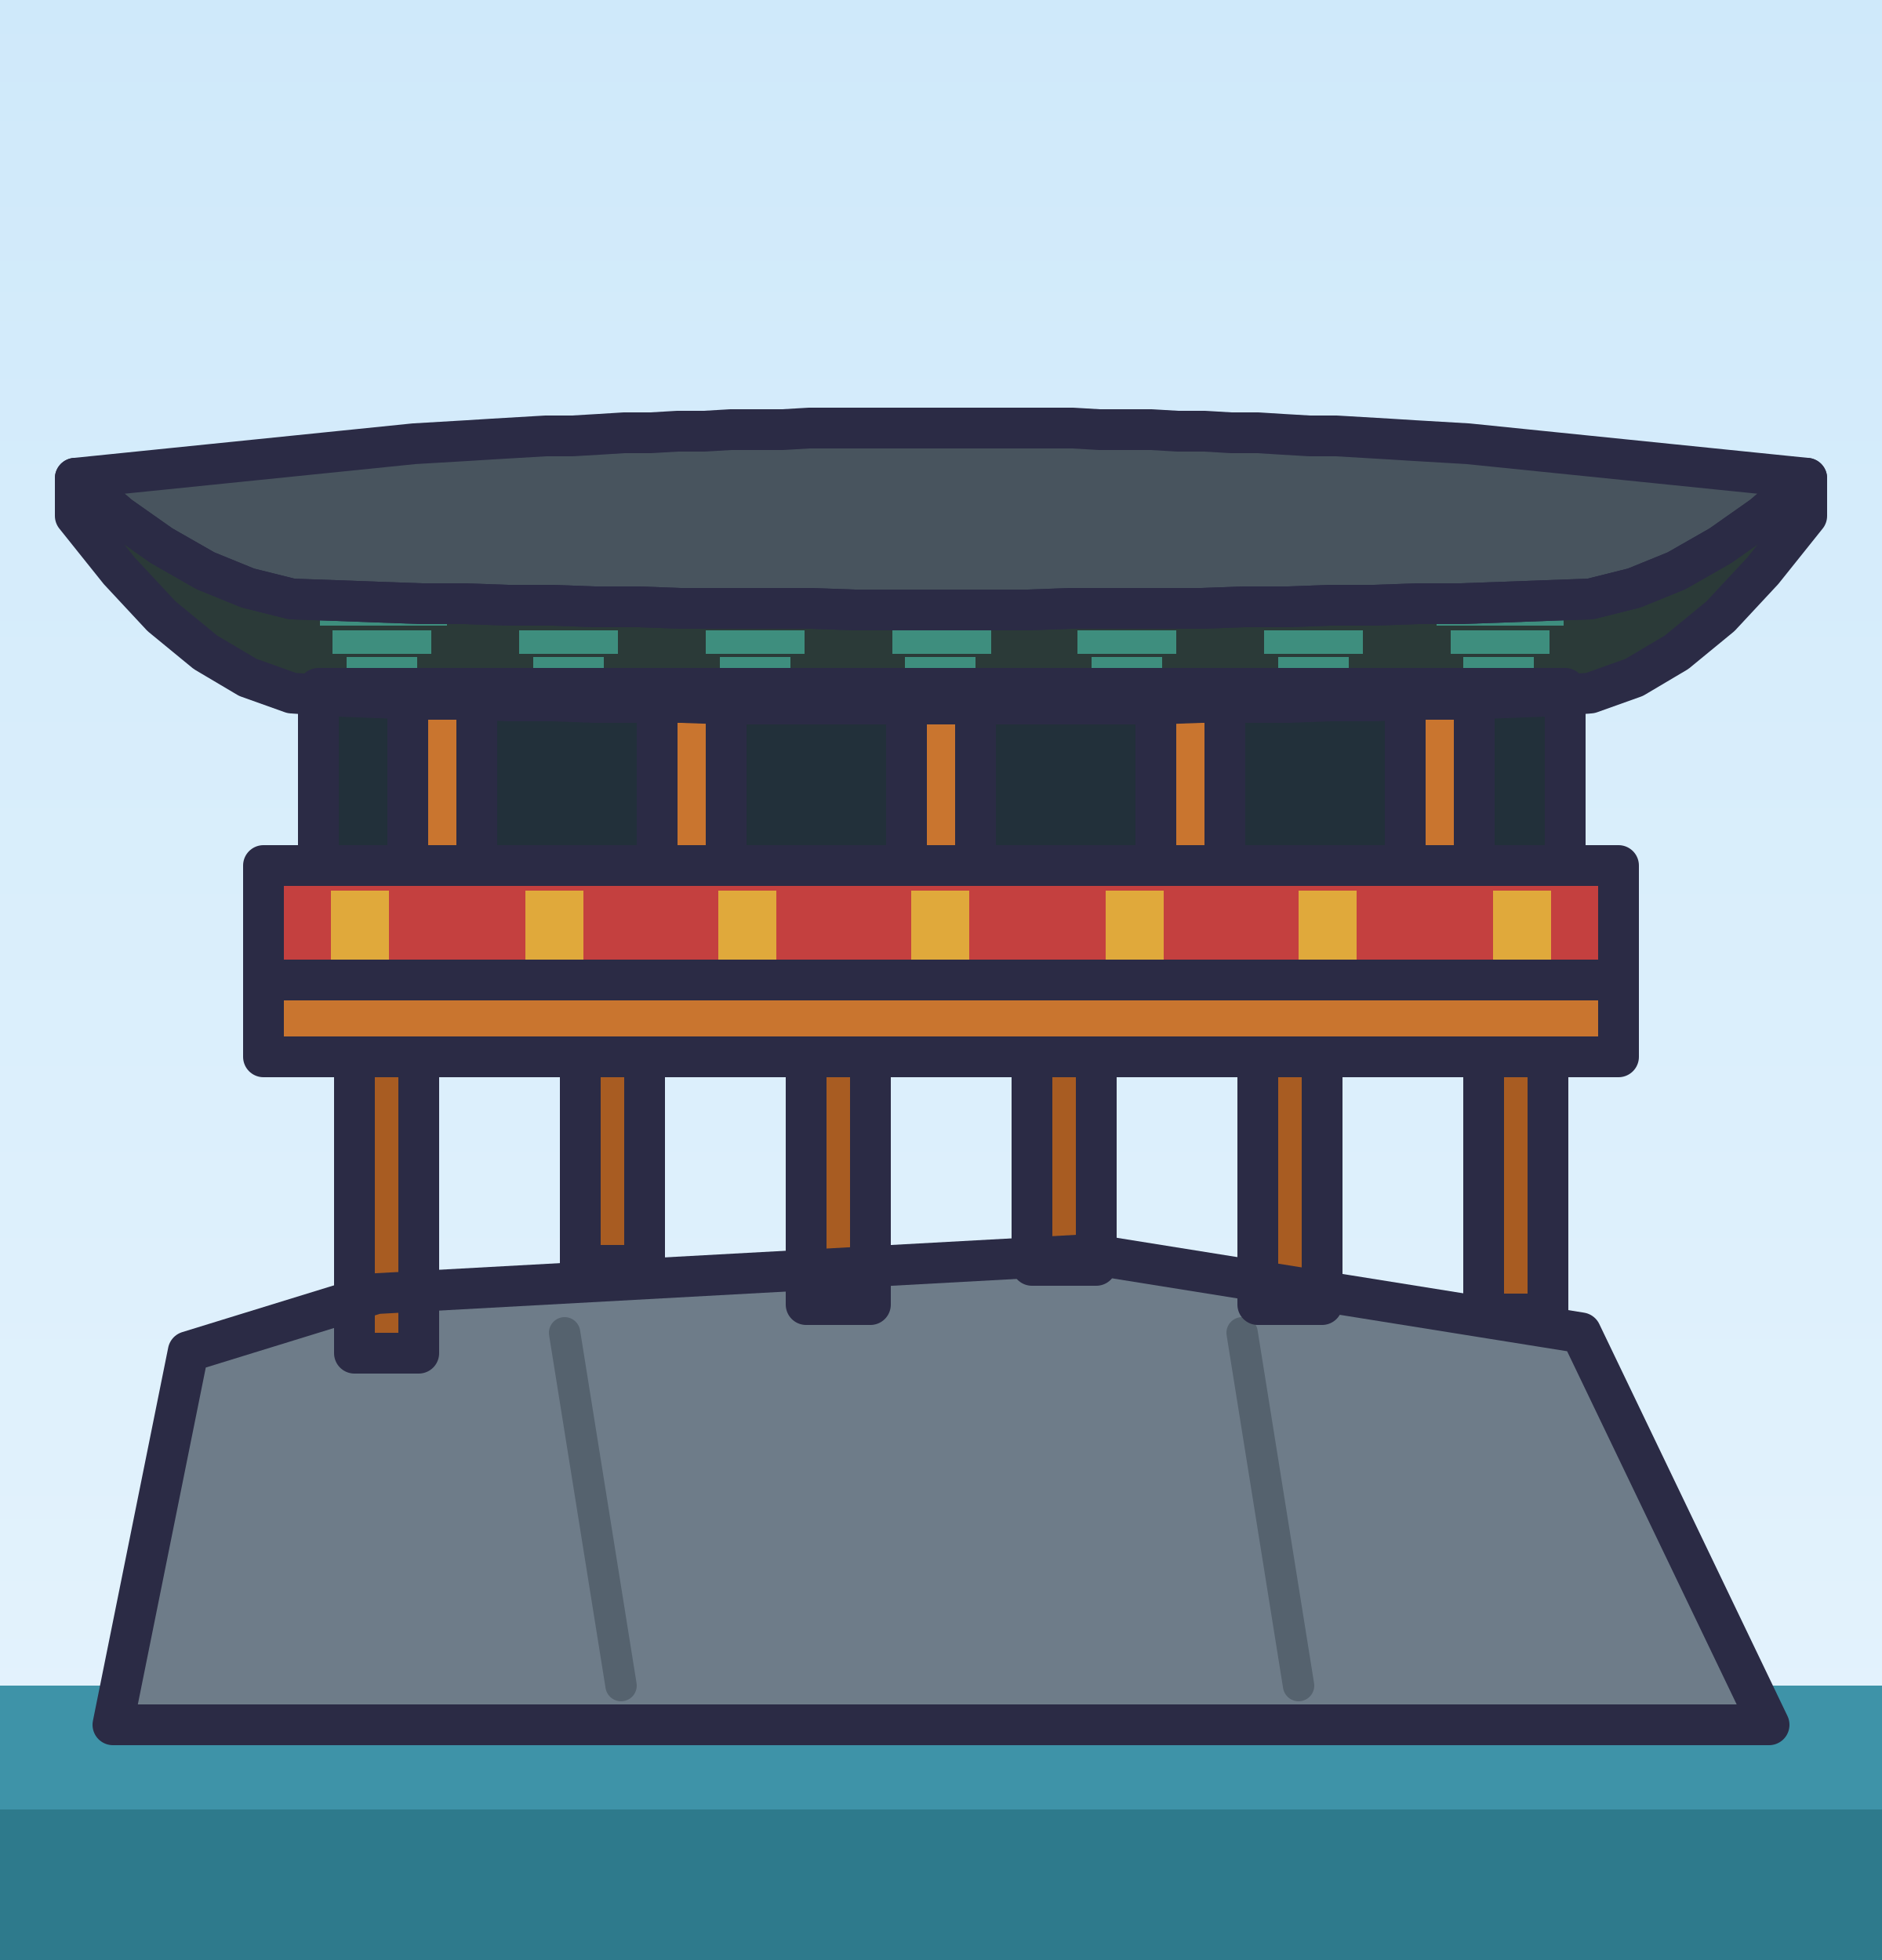
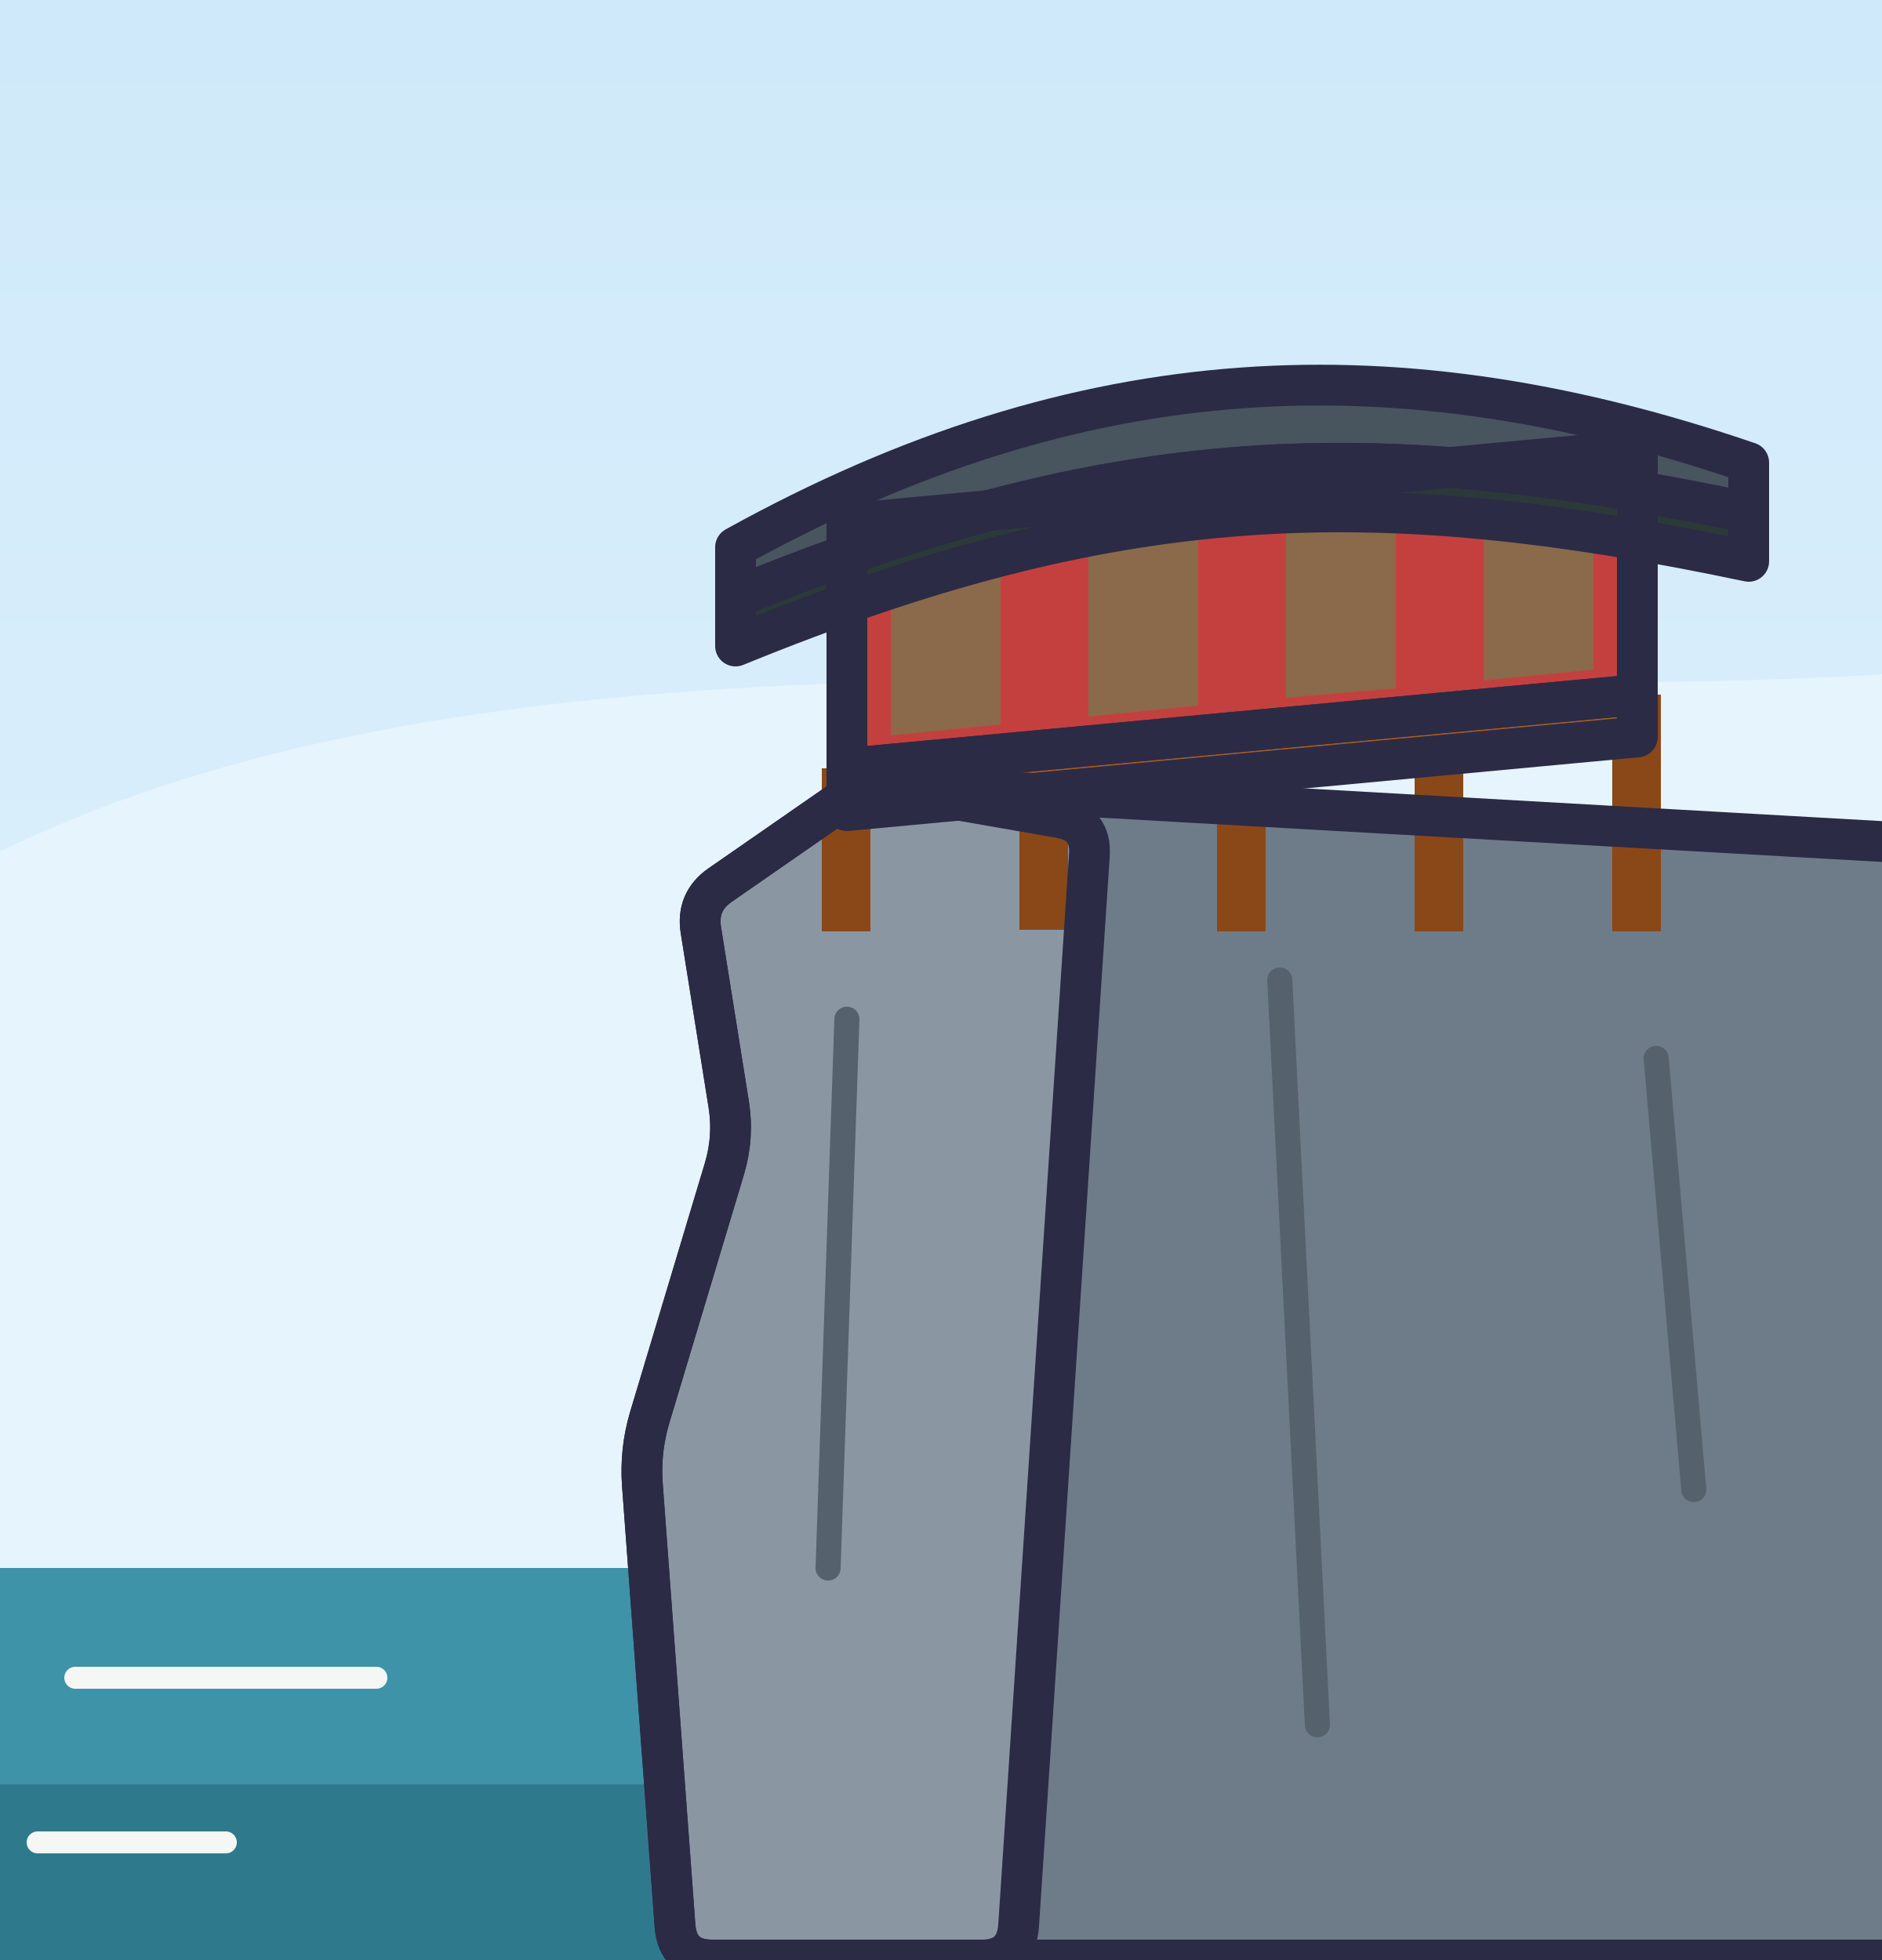
- <svg xmlns="http://www.w3.org/2000/svg" viewBox="0 0 120 125" width="120" height="125" role="img" aria-label="죽서루" data-landmark="jukseoru-pavilion">
+ <svg xmlns="http://www.w3.org/2000/svg" viewBox="0 0 120 125" width="120" height="125" role="img" aria-label="죽서루 절벽 위 누각" data-landmark="jukseoru-pavilion">
  <defs>
    <linearGradient id="sky" x1="0" y1="0" x2="0" y2="1">
      <stop offset="0" stop-color="#CFE9FA" />
      <stop offset="1" stop-color="#E6F4FD" />
    </linearGradient>
  </defs>
  <rect width="120" height="125" fill="url(#sky)" />
-   <rect y="107.5" width="120" height="17.5" fill="#3E93A8" />
-   <rect y="115.4" width="120" height="9.6" fill="#2E7A8C" />
-   <path d="M7.2,110.0 L12.0,86.2 L24.0,82.5 L69.6,80.0 L100.8,85.0 L112.8,110.0 Z" fill="#6E7C89" />
-   <path d="M36.0,85.0 L39.6,107.5" stroke="#55626E" stroke-width="2.0" fill="none" stroke-linecap="round" />
-   <path d="M79.2,85.0 L82.8,107.5" stroke="#55626E" stroke-width="2.0" fill="none" stroke-linecap="round" />
-   <rect x="22.6" y="67.4" width="4.1" height="18.9" fill="#A85C22" />
-   <rect x="37.0" y="67.4" width="4.1" height="13.3" fill="#A85C22" />
-   <rect x="51.4" y="67.4" width="4.1" height="15.8" fill="#A85C22" />
-   <rect x="65.8" y="67.4" width="4.1" height="13.3" fill="#A85C22" />
-   <rect x="80.2" y="67.4" width="4.1" height="15.8" fill="#A85C22" />
-   <rect x="94.6" y="67.4" width="4.1" height="16.4" fill="#A85C22" />
-   <rect x="16.8" y="62.5" width="86.4" height="4.9" fill="#C9752F" />
-   <rect x="16.8" y="55.2" width="86.4" height="7.3" fill="#C4403F" />
-   <rect x="21.1" y="56.8" width="3.7" height="5.7" fill="#E0A93B" />
-   <rect x="33.5" y="56.8" width="3.7" height="5.7" fill="#E0A93B" />
-   <rect x="45.8" y="56.8" width="3.7" height="5.7" fill="#E0A93B" />
-   <rect x="58.1" y="56.8" width="3.7" height="5.7" fill="#E0A93B" />
-   <rect x="70.5" y="56.8" width="3.7" height="5.7" fill="#E0A93B" />
-   <rect x="82.8" y="56.8" width="3.7" height="5.7" fill="#E0A93B" />
-   <rect x="95.2" y="56.8" width="3.7" height="5.7" fill="#E0A93B" />
-   <rect x="20.3" y="43.9" width="79.5" height="11.3" fill="#22303A" />
-   <rect x="26.0" y="43.9" width="4.4" height="11.3" fill="#C9752F" />
-   <rect x="41.9" y="43.9" width="4.4" height="11.3" fill="#C9752F" />
-   <rect x="57.8" y="43.9" width="4.4" height="11.3" fill="#C9752F" />
-   <rect x="73.7" y="43.9" width="4.4" height="11.3" fill="#C9752F" />
-   <rect x="89.6" y="43.9" width="4.4" height="11.3" fill="#C9752F" />
-   <path d="M4.8,30.5 L7.6,32.9 L10.3,34.8 L13.1,36.4 L15.8,37.5 L18.6,38.2 L21.4,38.3 L24.1,38.4 L26.9,38.5 L29.6,38.5 L32.4,38.6 L35.2,38.6 L37.9,38.7 L40.7,38.7 L43.4,38.8 L46.2,38.8 L49.0,38.8 L51.7,38.8 L54.5,38.9 L57.2,38.9 L60.0,38.9 L62.8,38.9 L65.5,38.9 L68.3,38.8 L71.0,38.8 L73.8,38.8 L76.6,38.8 L79.3,38.7 L82.1,38.7 L84.8,38.6 L87.6,38.6 L90.4,38.5 L93.1,38.5 L95.9,38.4 L98.6,38.3 L101.4,38.2 L104.2,37.5 L106.9,36.4 L109.7,34.8 L112.4,32.9 L115.2,30.5 L115.2,32.9 L112.4,36.4 L109.7,39.3 L106.9,41.6 L104.2,43.2 L101.4,44.2 L98.6,44.4 L95.9,44.5 L93.1,44.6 L90.4,44.6 L87.6,44.7 L84.8,44.7 L82.1,44.8 L79.3,44.8 L76.6,44.8 L73.8,44.9 L71.0,44.9 L68.3,44.9 L65.5,44.9 L62.8,44.9 L60.0,44.9 L57.2,44.9 L54.5,44.9 L51.7,44.9 L49.0,44.9 L46.2,44.9 L43.4,44.8 L40.7,44.8 L37.9,44.8 L35.2,44.7 L32.4,44.7 L29.6,44.6 L26.9,44.6 L24.1,44.5 L21.4,44.4 L18.6,44.2 L15.8,43.2 L13.1,41.6 L10.3,39.3 L7.6,36.4 L4.8,32.9 Z" fill="#2B3A38" />
-   <path d="M26.4,28.3 L28.1,28.2 L29.8,28.1 L31.4,28.0 L33.1,27.9 L34.8,27.8 L36.5,27.8 L38.2,27.7 L39.8,27.6 L41.5,27.6 L43.2,27.5 L44.9,27.5 L46.6,27.4 L48.2,27.4 L49.9,27.4 L51.6,27.3 L53.3,27.3 L55.0,27.3 L56.6,27.3 L58.3,27.3 L60.0,27.3 L61.7,27.3 L63.4,27.3 L65.0,27.3 L66.7,27.3 L68.4,27.3 L70.1,27.4 L71.8,27.4 L73.4,27.4 L75.1,27.5 L76.8,27.5 L78.5,27.6 L80.2,27.6 L81.8,27.7 L83.5,27.8 L85.2,27.8 L86.9,27.9 L88.6,28.0 L90.2,28.1 L91.9,28.2 L93.6,28.3 L115.2,30.5 L112.4,32.9 L109.7,34.8 L106.9,36.4 L104.2,37.5 L101.4,38.2 L98.6,38.3 L95.9,38.4 L93.1,38.5 L90.4,38.5 L87.6,38.6 L84.8,38.6 L82.1,38.7 L79.3,38.7 L76.6,38.8 L73.8,38.8 L71.0,38.8 L68.3,38.8 L65.5,38.9 L62.8,38.9 L60.0,38.9 L57.2,38.9 L54.5,38.9 L51.7,38.8 L49.0,38.8 L46.2,38.8 L43.4,38.8 L40.7,38.7 L37.9,38.7 L35.2,38.6 L32.4,38.6 L29.6,38.5 L26.9,38.5 L24.1,38.4 L21.4,38.3 L18.6,38.2 L15.8,37.5 L13.1,36.4 L10.3,34.8 L7.6,32.9 L4.8,30.5 Z" fill="#48545E" />
-   <rect x="20.4" y="38.4" width="8.1" height="1.5" fill="#3E8E7E" />
-   <rect x="21.2" y="40.2" width="6.3" height="1.5" fill="#3E8E7E" />
-   <rect x="22.1" y="41.9" width="4.5" height="1.5" fill="#3E8E7E" />
-   <rect x="32.2" y="38.4" width="8.1" height="1.5" fill="#3E8E7E" />
-   <rect x="33.1" y="40.2" width="6.3" height="1.5" fill="#3E8E7E" />
-   <rect x="34.0" y="41.9" width="4.5" height="1.5" fill="#3E8E7E" />
-   <rect x="44.1" y="38.4" width="8.1" height="1.5" fill="#3E8E7E" />
-   <rect x="45.0" y="40.2" width="6.3" height="1.5" fill="#3E8E7E" />
-   <rect x="45.9" y="41.9" width="4.5" height="1.5" fill="#3E8E7E" />
-   <rect x="56.0" y="38.4" width="8.1" height="1.5" fill="#3E8E7E" />
-   <rect x="56.9" y="40.2" width="6.3" height="1.5" fill="#3E8E7E" />
-   <rect x="57.7" y="41.9" width="4.5" height="1.5" fill="#3E8E7E" />
-   <rect x="67.8" y="38.4" width="8.1" height="1.5" fill="#3E8E7E" />
-   <rect x="68.7" y="40.2" width="6.3" height="1.5" fill="#3E8E7E" />
-   <rect x="69.6" y="41.9" width="4.5" height="1.5" fill="#3E8E7E" />
-   <rect x="79.7" y="38.4" width="8.1" height="1.5" fill="#3E8E7E" />
-   <rect x="80.6" y="40.2" width="6.3" height="1.5" fill="#3E8E7E" />
-   <rect x="81.5" y="41.9" width="4.5" height="1.5" fill="#3E8E7E" />
-   <rect x="91.6" y="38.4" width="8.1" height="1.5" fill="#3E8E7E" />
-   <rect x="92.5" y="40.2" width="6.3" height="1.5" fill="#3E8E7E" />
-   <rect x="93.3" y="41.9" width="4.5" height="1.5" fill="#3E8E7E" />
+   <path d="M0,54.3 C33.6,38.0 81.6,45.4 120.0,43.0 L120.0,100.0 L0,100.0 Z" fill="#E6F4FD" opacity="1" />
+   <rect y="100.0" width="120" height="25.0" fill="#3E93A8" />
+   <rect y="113.8" width="120" height="11.2" fill="#2E7A8C" />
+   <path d="M45.40,125.00 Q43.20,125.00 43.04,122.81 L40.96,94.69 Q40.80,92.50 41.43,90.39 L46.19,74.54 Q46.80,72.50 46.46,70.40 L44.69,59.32 Q44.40,57.50 45.91,56.45 L53.69,51.05 Q55.20,50.00 57.04,50.10 L120.20,53.68 Q122.40,53.80 122.40,56.00 L122.40,122.80 Q122.40,125.00 120.20,125.00 Z" fill="#6E7C89" />
+   <path d="M45.40,125.00 Q43.20,125.00 43.04,122.81 L40.96,94.69 Q40.80,92.50 41.43,90.39 L46.19,74.54 Q46.80,72.50 46.46,70.40 L44.69,59.32 Q44.40,57.50 45.91,56.45 L53.69,51.05 Q55.20,50.00 57.01,50.31 L67.58,52.15 Q69.60,52.50 69.46,54.54 L64.95,122.80 Q64.80,125.00 62.60,125.00 Z" fill="#8A97A3" />
+   <g stroke="#55626E" stroke-width="1.6" stroke-linecap="round" fill="none">
+     <path d="M54.0,65.0 L52.8,100.0" />
+     <path d="M81.6,62.5 L84.0,110.0" />
+     <path d="M105.6,67.5 L108.0,95.0" />
+   </g>
+   <g fill="#8A4818">
+     <rect x="52.4" y="49.0" width="3.1" height="10.4" />
+     <rect x="65.0" y="47.8" width="3.1" height="11.5" />
+     <rect x="77.6" y="46.7" width="3.1" height="12.7" />
+     <rect x="90.2" y="45.5" width="3.1" height="13.9" />
+     <rect x="102.8" y="44.3" width="3.1" height="15.1" />
+   </g>
+   <path d="M54.0,49.0 L104.4,44.3 L104.4,47.0 L54.0,51.7 Z" fill="#A85C22" />
+   <path d="M54.0,33.4 L104.4,28.7 L104.4,44.3 L54.0,49.0 Z" fill="#C4403F" />
+   <g fill="#8A6A4A">
+     <path d="M56.8,35.9 L63.8,35.3 L63.8,46.2 L56.8,46.9 Z" />
+     <path d="M69.4,34.8 L76.4,34.1 L76.4,45.0 L69.4,45.7 Z" />
+     <path d="M82.0,33.6 L89.0,32.9 L89.0,43.9 L82.0,44.5 Z" />
+     <path d="M94.6,32.4 L101.6,31.8 L101.6,42.7 L94.6,43.4 Z" />
+   </g>
+   <path d="M46.9,34.9 C69.1,22.6 89.3,21.9 111.5,29.5 L111.5,32.7 C87.3,27.6 71.1,28.2 46.9,38.1 Z" fill="#48545E" />
+   <path d="M46.9,38.1 C71.1,28.2 87.3,27.6 111.5,32.7 L111.5,35.8 C87.3,30.7 71.1,31.3 46.9,41.2 Z" fill="#2B3A38" />
+   <g stroke="#F5F7F5" stroke-width="1.4" stroke-linecap="round" fill="none">
+     <path d="M4.8,107.0 L24.0,107.0" />
+     <path d="M2.4,117.5 L14.4,117.5" />
+   </g>
  <g fill="none" stroke="#2B2B45" stroke-width="2.6" stroke-linejoin="round" stroke-linecap="round">
-     <path d="M7.2,110.0 L12.0,86.2 L24.0,82.5 L69.6,80.0 L100.8,85.0 L112.8,110.0 Z" />
-     <rect x="22.6" y="67.4" width="4.1" height="18.9" />
-     <rect x="37.0" y="67.4" width="4.1" height="13.3" />
-     <rect x="51.4" y="67.4" width="4.1" height="15.8" />
-     <rect x="65.8" y="67.4" width="4.1" height="13.3" />
-     <rect x="80.2" y="67.4" width="4.1" height="15.8" />
-     <rect x="94.6" y="67.4" width="4.1" height="16.4" />
-     <rect x="16.8" y="62.5" width="86.4" height="4.9" />
-     <rect x="16.8" y="55.2" width="86.4" height="7.3" />
-     <rect x="20.3" y="43.9" width="79.5" height="11.3" />
-     <rect x="26.0" y="43.9" width="4.4" height="11.3" />
-     <rect x="41.9" y="43.9" width="4.4" height="11.3" />
-     <rect x="57.8" y="43.9" width="4.4" height="11.3" />
-     <rect x="73.7" y="43.9" width="4.4" height="11.3" />
-     <rect x="89.6" y="43.9" width="4.4" height="11.3" />
-     <path d="M26.4,28.3 L28.1,28.2 L29.8,28.1 L31.4,28.0 L33.1,27.9 L34.8,27.8 L36.5,27.8 L38.2,27.7 L39.8,27.6 L41.5,27.6 L43.2,27.5 L44.9,27.5 L46.6,27.4 L48.2,27.4 L49.9,27.4 L51.6,27.3 L53.3,27.3 L55.0,27.3 L56.6,27.3 L58.3,27.3 L60.0,27.3 L61.7,27.3 L63.4,27.3 L65.0,27.3 L66.7,27.3 L68.4,27.3 L70.1,27.4 L71.8,27.4 L73.4,27.4 L75.1,27.5 L76.8,27.5 L78.5,27.6 L80.2,27.6 L81.8,27.7 L83.5,27.8 L85.2,27.8 L86.9,27.9 L88.6,28.0 L90.2,28.1 L91.9,28.2 L93.6,28.3 L115.2,30.5 L112.4,32.9 L109.7,34.8 L106.9,36.4 L104.2,37.5 L101.4,38.2 L98.6,38.3 L95.9,38.4 L93.1,38.5 L90.4,38.5 L87.6,38.6 L84.8,38.6 L82.1,38.7 L79.3,38.7 L76.6,38.8 L73.8,38.8 L71.0,38.8 L68.3,38.8 L65.5,38.9 L62.8,38.9 L60.0,38.9 L57.2,38.9 L54.5,38.9 L51.7,38.8 L49.0,38.8 L46.2,38.8 L43.4,38.8 L40.7,38.7 L37.9,38.7 L35.2,38.6 L32.4,38.6 L29.6,38.5 L26.9,38.5 L24.1,38.4 L21.4,38.3 L18.6,38.2 L15.8,37.5 L13.1,36.4 L10.3,34.8 L7.6,32.9 L4.8,30.5 Z" />
-     <path d="M4.8,30.5 L7.6,32.9 L10.3,34.8 L13.1,36.4 L15.8,37.5 L18.6,38.2 L21.4,38.3 L24.1,38.4 L26.9,38.5 L29.6,38.5 L32.4,38.6 L35.2,38.6 L37.9,38.7 L40.7,38.7 L43.4,38.8 L46.2,38.8 L49.0,38.8 L51.7,38.8 L54.5,38.9 L57.2,38.9 L60.0,38.9 L62.8,38.9 L65.5,38.9 L68.3,38.8 L71.0,38.8 L73.8,38.8 L76.6,38.8 L79.3,38.7 L82.1,38.7 L84.8,38.6 L87.6,38.6 L90.4,38.5 L93.1,38.5 L95.9,38.4 L98.6,38.3 L101.4,38.2 L104.2,37.5 L106.9,36.4 L109.7,34.8 L112.4,32.9 L115.2,30.5 L115.2,32.9 L112.4,36.4 L109.7,39.3 L106.9,41.6 L104.2,43.2 L101.4,44.2 L98.6,44.4 L95.9,44.5 L93.1,44.6 L90.4,44.6 L87.6,44.7 L84.8,44.7 L82.1,44.8 L79.3,44.8 L76.6,44.8 L73.8,44.9 L71.0,44.9 L68.3,44.9 L65.5,44.9 L62.8,44.9 L60.0,44.9 L57.2,44.9 L54.5,44.9 L51.7,44.9 L49.0,44.9 L46.2,44.9 L43.4,44.8 L40.7,44.8 L37.9,44.8 L35.2,44.7 L32.4,44.7 L29.6,44.6 L26.9,44.6 L24.1,44.5 L21.4,44.4 L18.6,44.2 L15.8,43.2 L13.1,41.6 L10.3,39.3 L7.6,36.4 L4.8,32.9 Z" />
+     <path d="M45.40,125.00 Q43.20,125.00 43.04,122.81 L40.96,94.69 Q40.80,92.50 41.43,90.39 L46.19,74.54 Q46.80,72.50 46.46,70.40 L44.69,59.32 Q44.40,57.50 45.91,56.45 L53.69,51.05 Q55.20,50.00 57.04,50.10 L120.20,53.68 Q122.40,53.80 122.40,56.00 L122.40,122.80 Q122.40,125.00 120.20,125.00 Z" />
+     <path d="M45.40,125.00 Q43.20,125.00 43.04,122.81 L40.96,94.69 Q40.80,92.50 41.43,90.39 L46.19,74.54 Q46.80,72.50 46.46,70.40 L44.69,59.32 Q44.40,57.50 45.91,56.45 L53.69,51.05 Q55.20,50.00 57.01,50.31 L67.58,52.15 Q69.60,52.50 69.46,54.54 L64.95,122.80 Q64.80,125.00 62.60,125.00 Z" />
+     <path d="M54.0,49.0 L104.4,44.3 L104.4,47.0 L54.0,51.7 Z" />
+     <path d="M54.0,33.4 L104.4,28.7 L104.4,44.3 L54.0,49.0 Z" />
+     <path d="M46.9,34.9 C69.1,22.6 89.3,21.9 111.5,29.5 L111.5,32.7 C87.3,27.6 71.1,28.2 46.9,38.1 Z" />
+     <path d="M46.9,38.1 C71.1,28.2 87.3,27.6 111.5,32.7 L111.5,35.8 C87.3,30.7 71.1,31.3 46.9,41.2 Z" />
  </g>
</svg>
